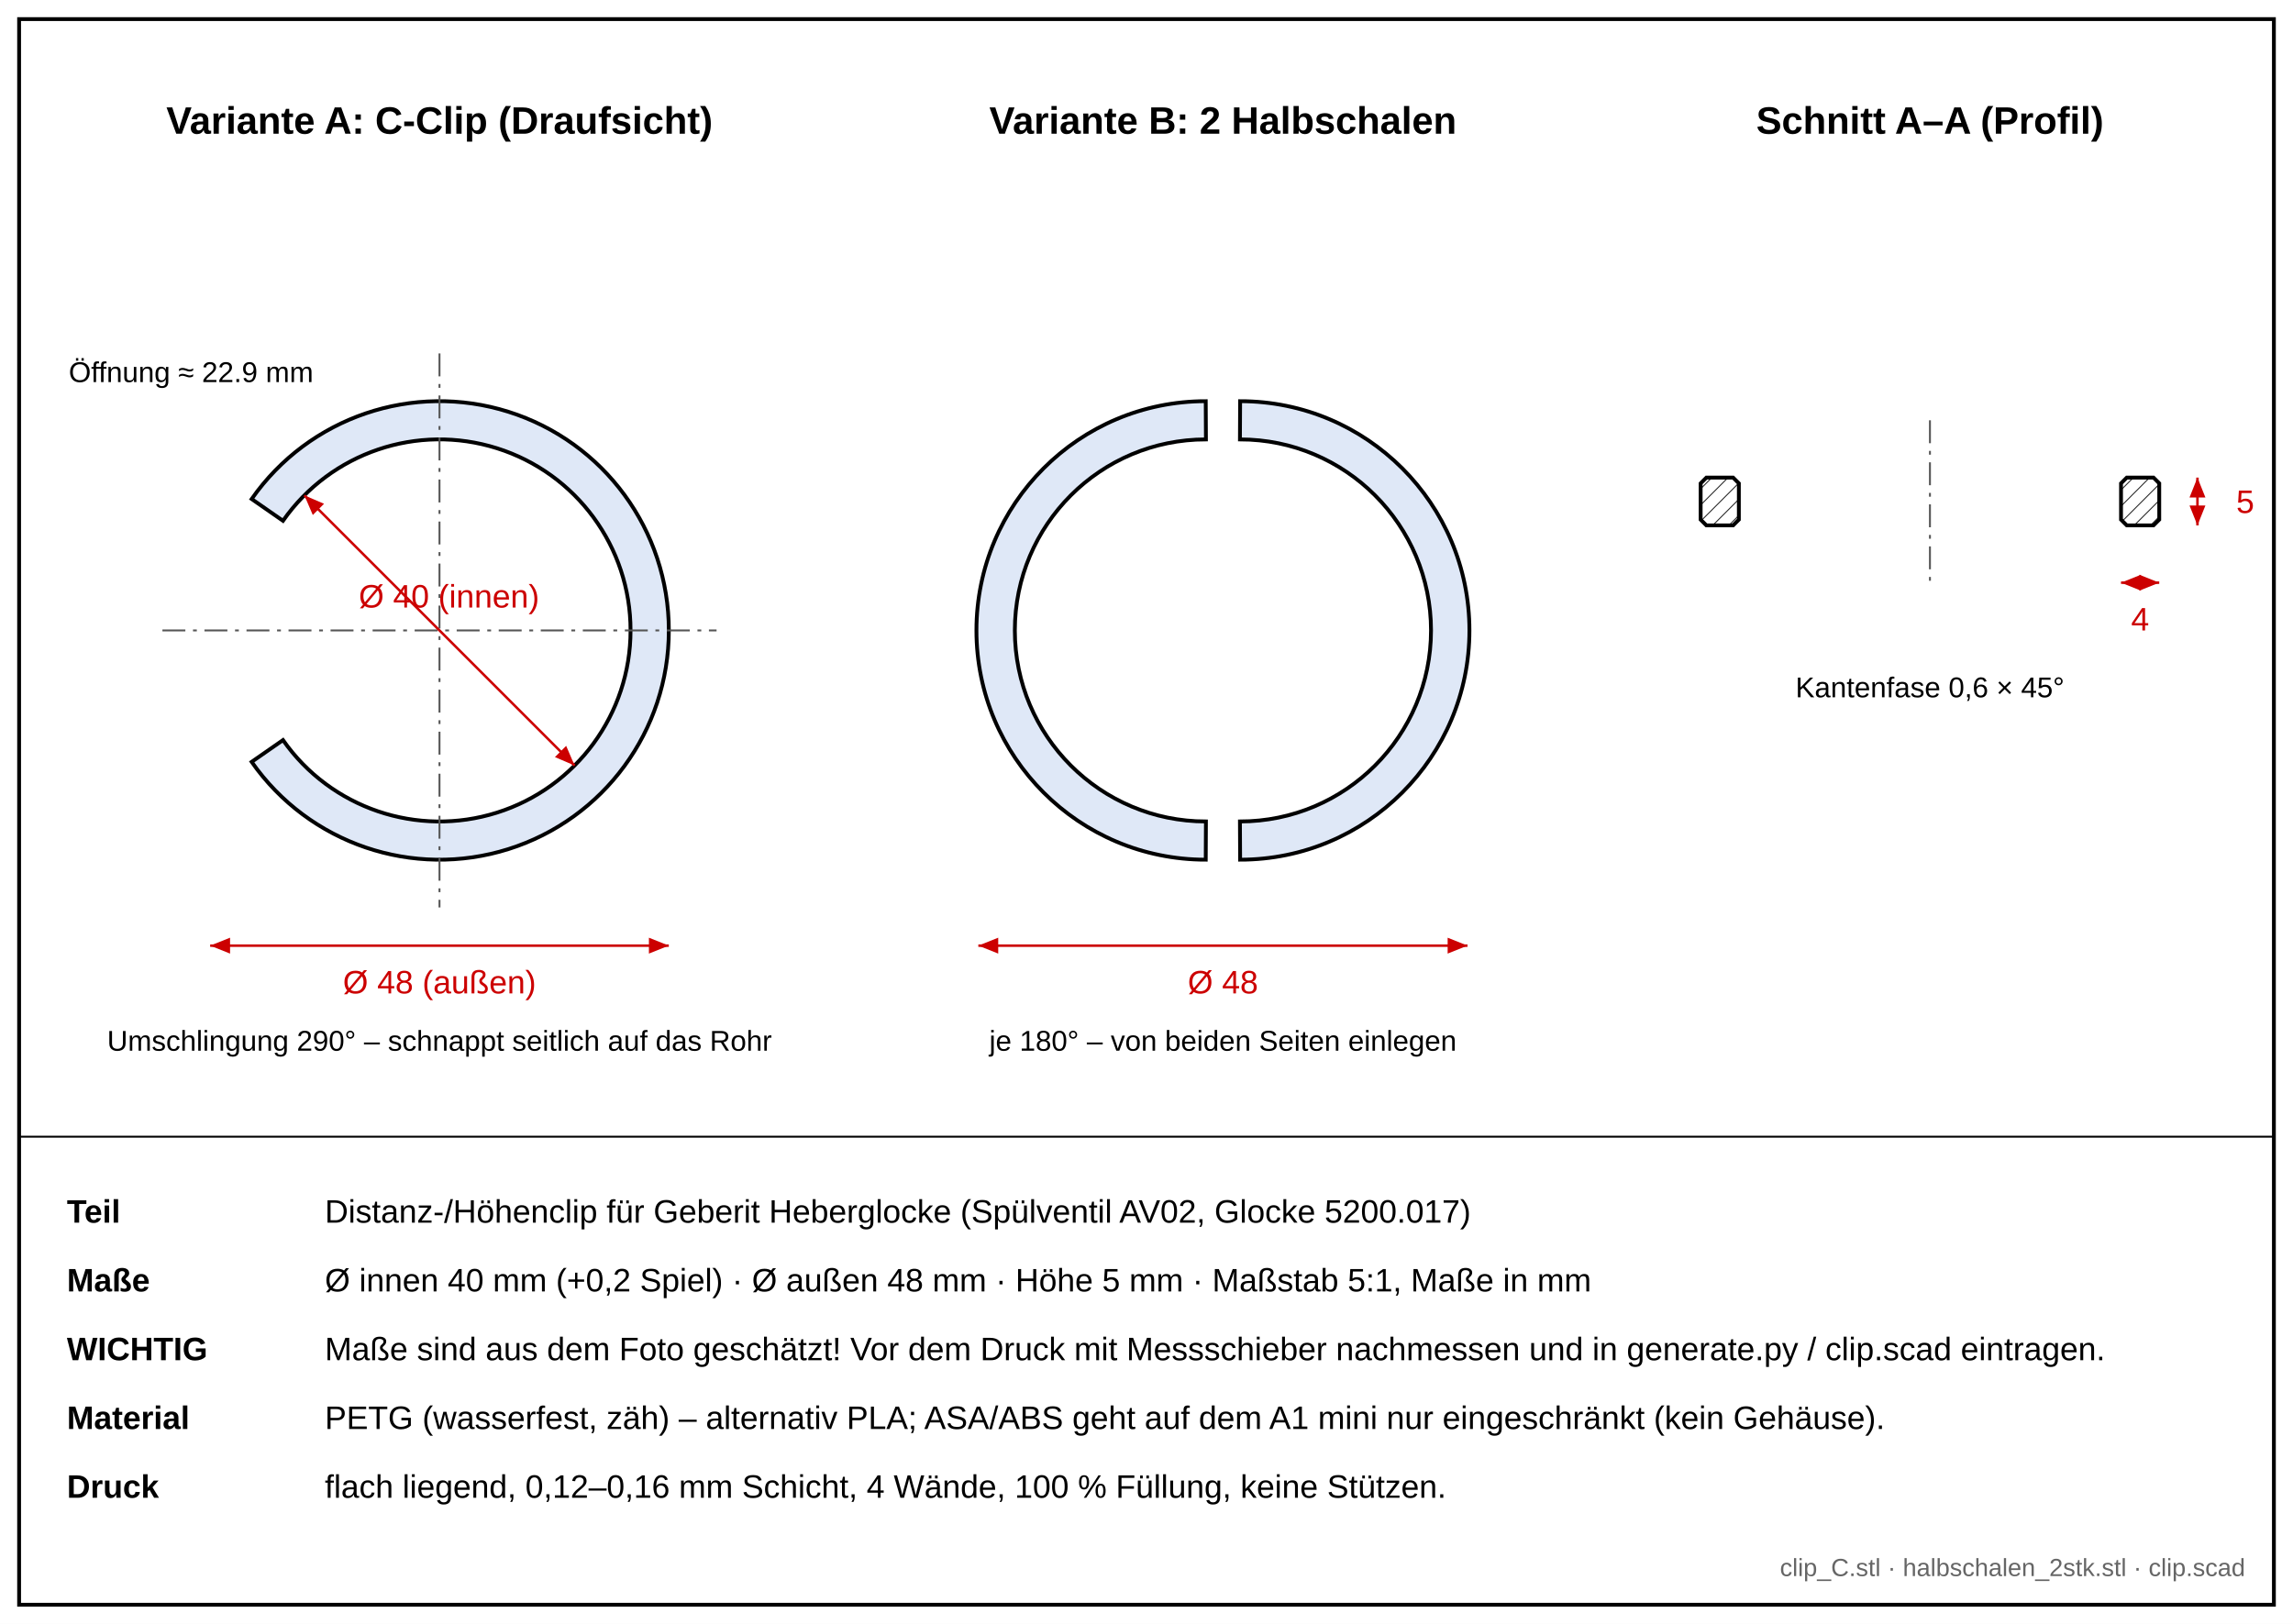
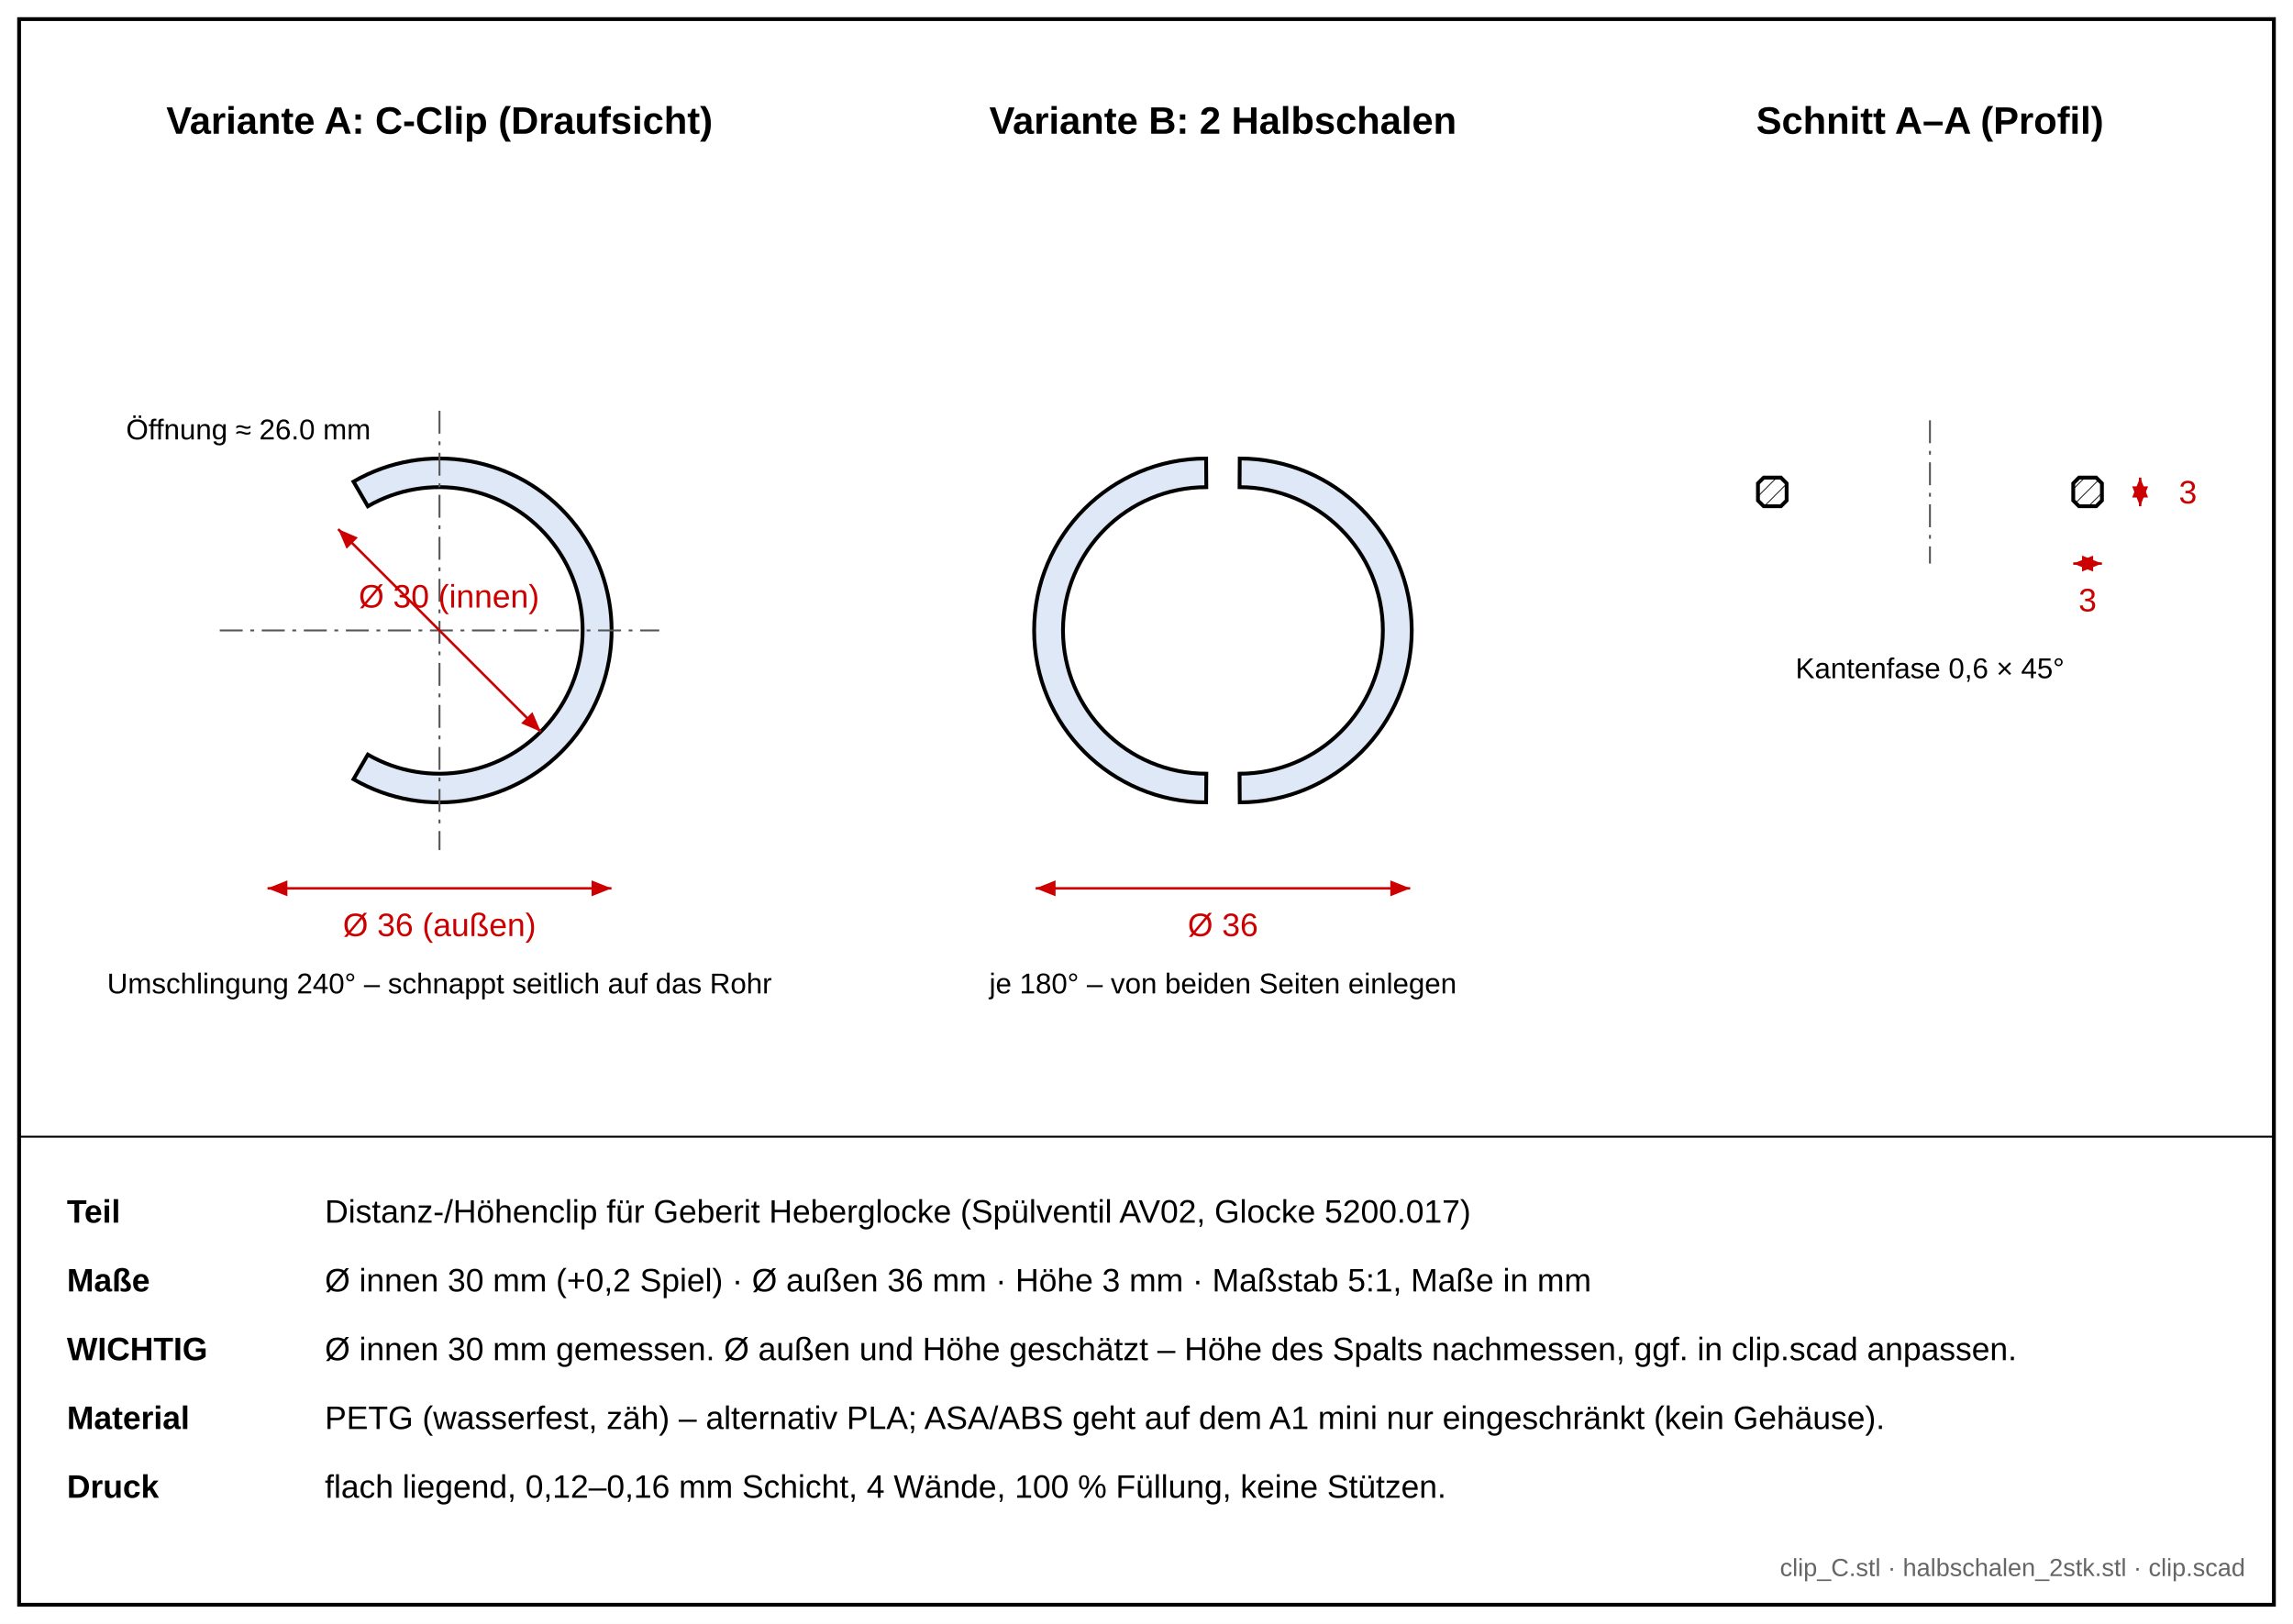
<svg xmlns="http://www.w3.org/2000/svg" width="1200" height="850" viewBox="0 0 1200 850" font-family="Arial, sans-serif">
  <defs>
    <marker id="a" viewBox="0 0 10 10" refX="10" refY="5" markerWidth="8" markerHeight="8" orient="auto-start-reverse">
      <path d="M0,1 L10,5 L0,9 z" fill="#c00" />
    </marker>
    <pattern id="h" width="6" height="6" patternUnits="userSpaceOnUse" patternTransform="rotate(45)">
      <line x1="0" y1="0" x2="0" y2="6" stroke="#333" stroke-width="1" />
    </pattern>
  </defs>
  <rect width="1200" height="850" fill="white" />
  <rect x="10" y="10" width="1180" height="830" fill="none" stroke="#000" stroke-width="2" />
  <text x="230" y="70" font-size="20" font-weight="bold" text-anchor="middle">Variante A: C-Clip (Draufsicht)</text>
-   <path d="M131.7,398.8 A120.0,120.0 0 1 0 131.7,261.2 L148.1,272.6 A100.0,100.0 0 1 1 148.1,387.4 Z" fill="#dfe8f7" stroke="#000" stroke-width="2" />
-   <line x1="85.0" y1="330" x2="375.0" y2="330" stroke="#555" stroke-dasharray="12 4 2 4" />
-   <line x1="230" y1="185.0" x2="230" y2="475.0" stroke="#555" stroke-dasharray="12 4 2 4" />
-   <line x1="110.0" y1="495.0" x2="350.0" y2="495.0" stroke="#c00" stroke-width="1.3" marker-start="url(#a)" marker-end="url(#a)" />
-   <text x="230" y="520.0" fill="#c00" font-size="17" text-anchor="middle" transform="rotate(0 230 520.0)">Ø 48 (außen)</text>
-   <line x1="159.29" y1="259.29" x2="300.71" y2="400.71" stroke="#c00" stroke-width="1.3" marker-start="url(#a)" marker-end="url(#a)" />
-   <text x="235" y="318" fill="#c00" font-size="17" text-anchor="middle" transform="rotate(0 235 318)">Ø 40 (innen)</text>
-   <text x="100.0" y="200.0" font-size="15" text-anchor="middle">Öffnung ≈ 22.9 mm</text>
-   <text x="230" y="550.0" font-size="15" text-anchor="middle">Umschlingung 290° – schnappt seitlich auf das Rohr</text>
+   <path d="M185.0,407.9 A90.0,90.0 0 1 0 185.0,252.1 L192.5,265.0 A75.0,75.0 0 1 1 192.5,395.0 Z" fill="#dfe8f7" stroke="#000" stroke-width="2" />
+   <line x1="115.0" y1="330" x2="345.0" y2="330" stroke="#555" stroke-dasharray="12 4 2 4" />
+   <line x1="230" y1="215.0" x2="230" y2="445.0" stroke="#555" stroke-dasharray="12 4 2 4" />
+   <line x1="140.0" y1="465.0" x2="320.0" y2="465.0" stroke="#c00" stroke-width="1.3" marker-start="url(#a)" marker-end="url(#a)" />
+   <text x="230" y="490.0" fill="#c00" font-size="17" text-anchor="middle" transform="rotate(0 230 490.0)">Ø 36 (außen)</text>
+   <line x1="176.968" y1="276.967" x2="283.033" y2="383.033" stroke="#c00" stroke-width="1.3" marker-start="url(#a)" marker-end="url(#a)" />
+   <text x="235" y="318" fill="#c00" font-size="17" text-anchor="middle" transform="rotate(0 235 318)">Ø 30 (innen)</text>
+   <text x="130.0" y="230.0" font-size="15" text-anchor="middle">Öffnung ≈ 26.0 mm</text>
+   <text x="230" y="520.0" font-size="15" text-anchor="middle">Umschlingung 240° – schnappt seitlich auf das Rohr</text>
  <text x="640" y="70" font-size="20" font-weight="bold" text-anchor="middle">Variante B: 2 Halbschalen</text>
-   <path d="M631.0,210.0 A120.0,120.0 0 0 0 631.0,450.0 L631.1,430.0 A100.0,100.0 0 0 1 631.1,230.0 Z" fill="#dfe8f7" stroke="#000" stroke-width="2" />
-   <path d="M649.0,450.0 A120.0,120.0 0 0 0 649.0,210.0 L648.9,230.0 A100.0,100.0 0 0 1 648.9,430.0 Z" fill="#dfe8f7" stroke="#000" stroke-width="2" />
-   <line x1="512.0" y1="495.0" x2="768.0" y2="495.0" stroke="#c00" stroke-width="1.3" marker-start="url(#a)" marker-end="url(#a)" />
-   <text x="640" y="520.0" fill="#c00" font-size="17" text-anchor="middle" transform="rotate(0 640 520.0)">Ø 48</text>
-   <text x="640" y="550.0" font-size="15" text-anchor="middle">je 180° – von beiden Seiten einlegen</text>
+   <path d="M631.2,240.0 A90.0,90.0 0 0 0 631.2,420.0 L631.3,405.0 A75.0,75.0 0 0 1 631.3,255.0 Z" fill="#dfe8f7" stroke="#000" stroke-width="2" />
+   <path d="M648.8,420.0 A90.0,90.0 0 0 0 648.8,240.0 L648.7,255.0 A75.0,75.0 0 0 1 648.7,405.0 Z" fill="#dfe8f7" stroke="#000" stroke-width="2" />
+   <line x1="542.0" y1="465.0" x2="738.0" y2="465.0" stroke="#c00" stroke-width="1.3" marker-start="url(#a)" marker-end="url(#a)" />
+   <text x="640" y="490.0" fill="#c00" font-size="17" text-anchor="middle" transform="rotate(0 640 490.0)">Ø 36</text>
+   <text x="640" y="520.0" font-size="15" text-anchor="middle">je 180° – von beiden Seiten einlegen</text>
  <text x="1010" y="70" font-size="20" font-weight="bold" text-anchor="middle">Schnitt A–A (Profil)</text>
-   <polygon points="893.0,250.0 907.0,250.0 910.0,253.0 910.0,272.0 907.0,275.0 893.0,275.0 890.0,272.0 890.0,253.0" fill="url(#h)" stroke="#000" stroke-width="2" />
-   <polygon points="1113.0,250.0 1127.0,250.0 1130.0,253.0 1130.0,272.0 1127.0,275.0 1113.0,275.0 1110.0,272.0 1110.0,253.0" fill="url(#h)" stroke="#000" stroke-width="2" />
-   <line x1="1010" y1="220" x2="1010" y2="305.0" stroke="#555" stroke-dasharray="12 4 2 4" />
-   <line x1="1150.0" y1="250" x2="1150.0" y2="275.0" stroke="#c00" stroke-width="1.3" marker-start="url(#a)" marker-end="url(#a)" />
-   <text x="1175.0" y="268.5" fill="#c00" font-size="17" text-anchor="middle" transform="rotate(0 1175.0 268.5)">5</text>
-   <line x1="1110.0" y1="305.0" x2="1130.0" y2="305.0" stroke="#c00" stroke-width="1.3" marker-start="url(#a)" marker-end="url(#a)" />
-   <text x="1120.0" y="330.0" fill="#c00" font-size="17" text-anchor="middle" transform="rotate(0 1120.0 330.0)">4</text>
-   <text x="1010" y="365.0" font-size="15" text-anchor="middle">Kantenfase 0,6 × 45°</text>
+   <polygon points="923.0,250.0 932.0,250.0 935.0,253.0 935.0,262.0 932.0,265.0 923.0,265.0 920.0,262.0 920.0,253.0" fill="url(#h)" stroke="#000" stroke-width="2" />
+   <polygon points="1088.0,250.0 1097.0,250.0 1100.0,253.0 1100.0,262.0 1097.0,265.0 1088.0,265.0 1085.0,262.0 1085.0,253.0" fill="url(#h)" stroke="#000" stroke-width="2" />
+   <line x1="1010" y1="220" x2="1010" y2="295.0" stroke="#555" stroke-dasharray="12 4 2 4" />
+   <line x1="1120.0" y1="250" x2="1120.0" y2="265.0" stroke="#c00" stroke-width="1.3" marker-start="url(#a)" marker-end="url(#a)" />
+   <text x="1145.0" y="263.5" fill="#c00" font-size="17" text-anchor="middle" transform="rotate(0 1145.0 263.5)">3</text>
+   <line x1="1085.0" y1="295.0" x2="1100.0" y2="295.0" stroke="#c00" stroke-width="1.3" marker-start="url(#a)" marker-end="url(#a)" />
+   <text x="1092.5" y="320.0" fill="#c00" font-size="17" text-anchor="middle" transform="rotate(0 1092.5 320.0)">3</text>
+   <text x="1010" y="355.0" font-size="15" text-anchor="middle">Kantenfase 0,6 × 45°</text>
  <line x1="10" y1="595" x2="1190" y2="595" stroke="#000" />
  <text x="35" y="640" font-size="17" font-weight="bold">Teil</text>
  <text x="170" y="640" font-size="17">Distanz-/Höhenclip für Geberit Heberglocke (Spülventil AV02, Glocke 5200.017)</text>
  <text x="35" y="676" font-size="17" font-weight="bold">Maße</text>
-   <text x="170" y="676" font-size="17">Ø innen 40 mm (+0,2 Spiel) · Ø außen 48 mm · Höhe 5 mm · Maßstab 5:1, Maße in mm</text>
+   <text x="170" y="676" font-size="17">Ø innen 30 mm (+0,2 Spiel) · Ø außen 36 mm · Höhe 3 mm · Maßstab 5:1, Maße in mm</text>
  <text x="35" y="712" font-size="17" font-weight="bold">WICHTIG</text>
-   <text x="170" y="712" font-size="17">Maße sind aus dem Foto geschätzt! Vor dem Druck mit Messschieber nachmessen und in generate.py / clip.scad eintragen.</text>
+   <text x="170" y="712" font-size="17">Ø innen 30 mm gemessen. Ø außen und Höhe geschätzt – Höhe des Spalts nachmessen, ggf. in clip.scad anpassen.</text>
  <text x="35" y="748" font-size="17" font-weight="bold">Material</text>
  <text x="170" y="748" font-size="17">PETG (wasserfest, zäh) – alternativ PLA; ASA/ABS geht auf dem A1 mini nur eingeschränkt (kein Gehäuse).</text>
  <text x="35" y="784" font-size="17" font-weight="bold">Druck</text>
  <text x="170" y="784" font-size="17">flach liegend, 0,12–0,16 mm Schicht, 4 Wände, 100 % Füllung, keine Stützen.</text>
  <text x="1175" y="825" font-size="13" text-anchor="end" fill="#666">clip_C.stl · halbschalen_2stk.stl · clip.scad</text>
</svg>
